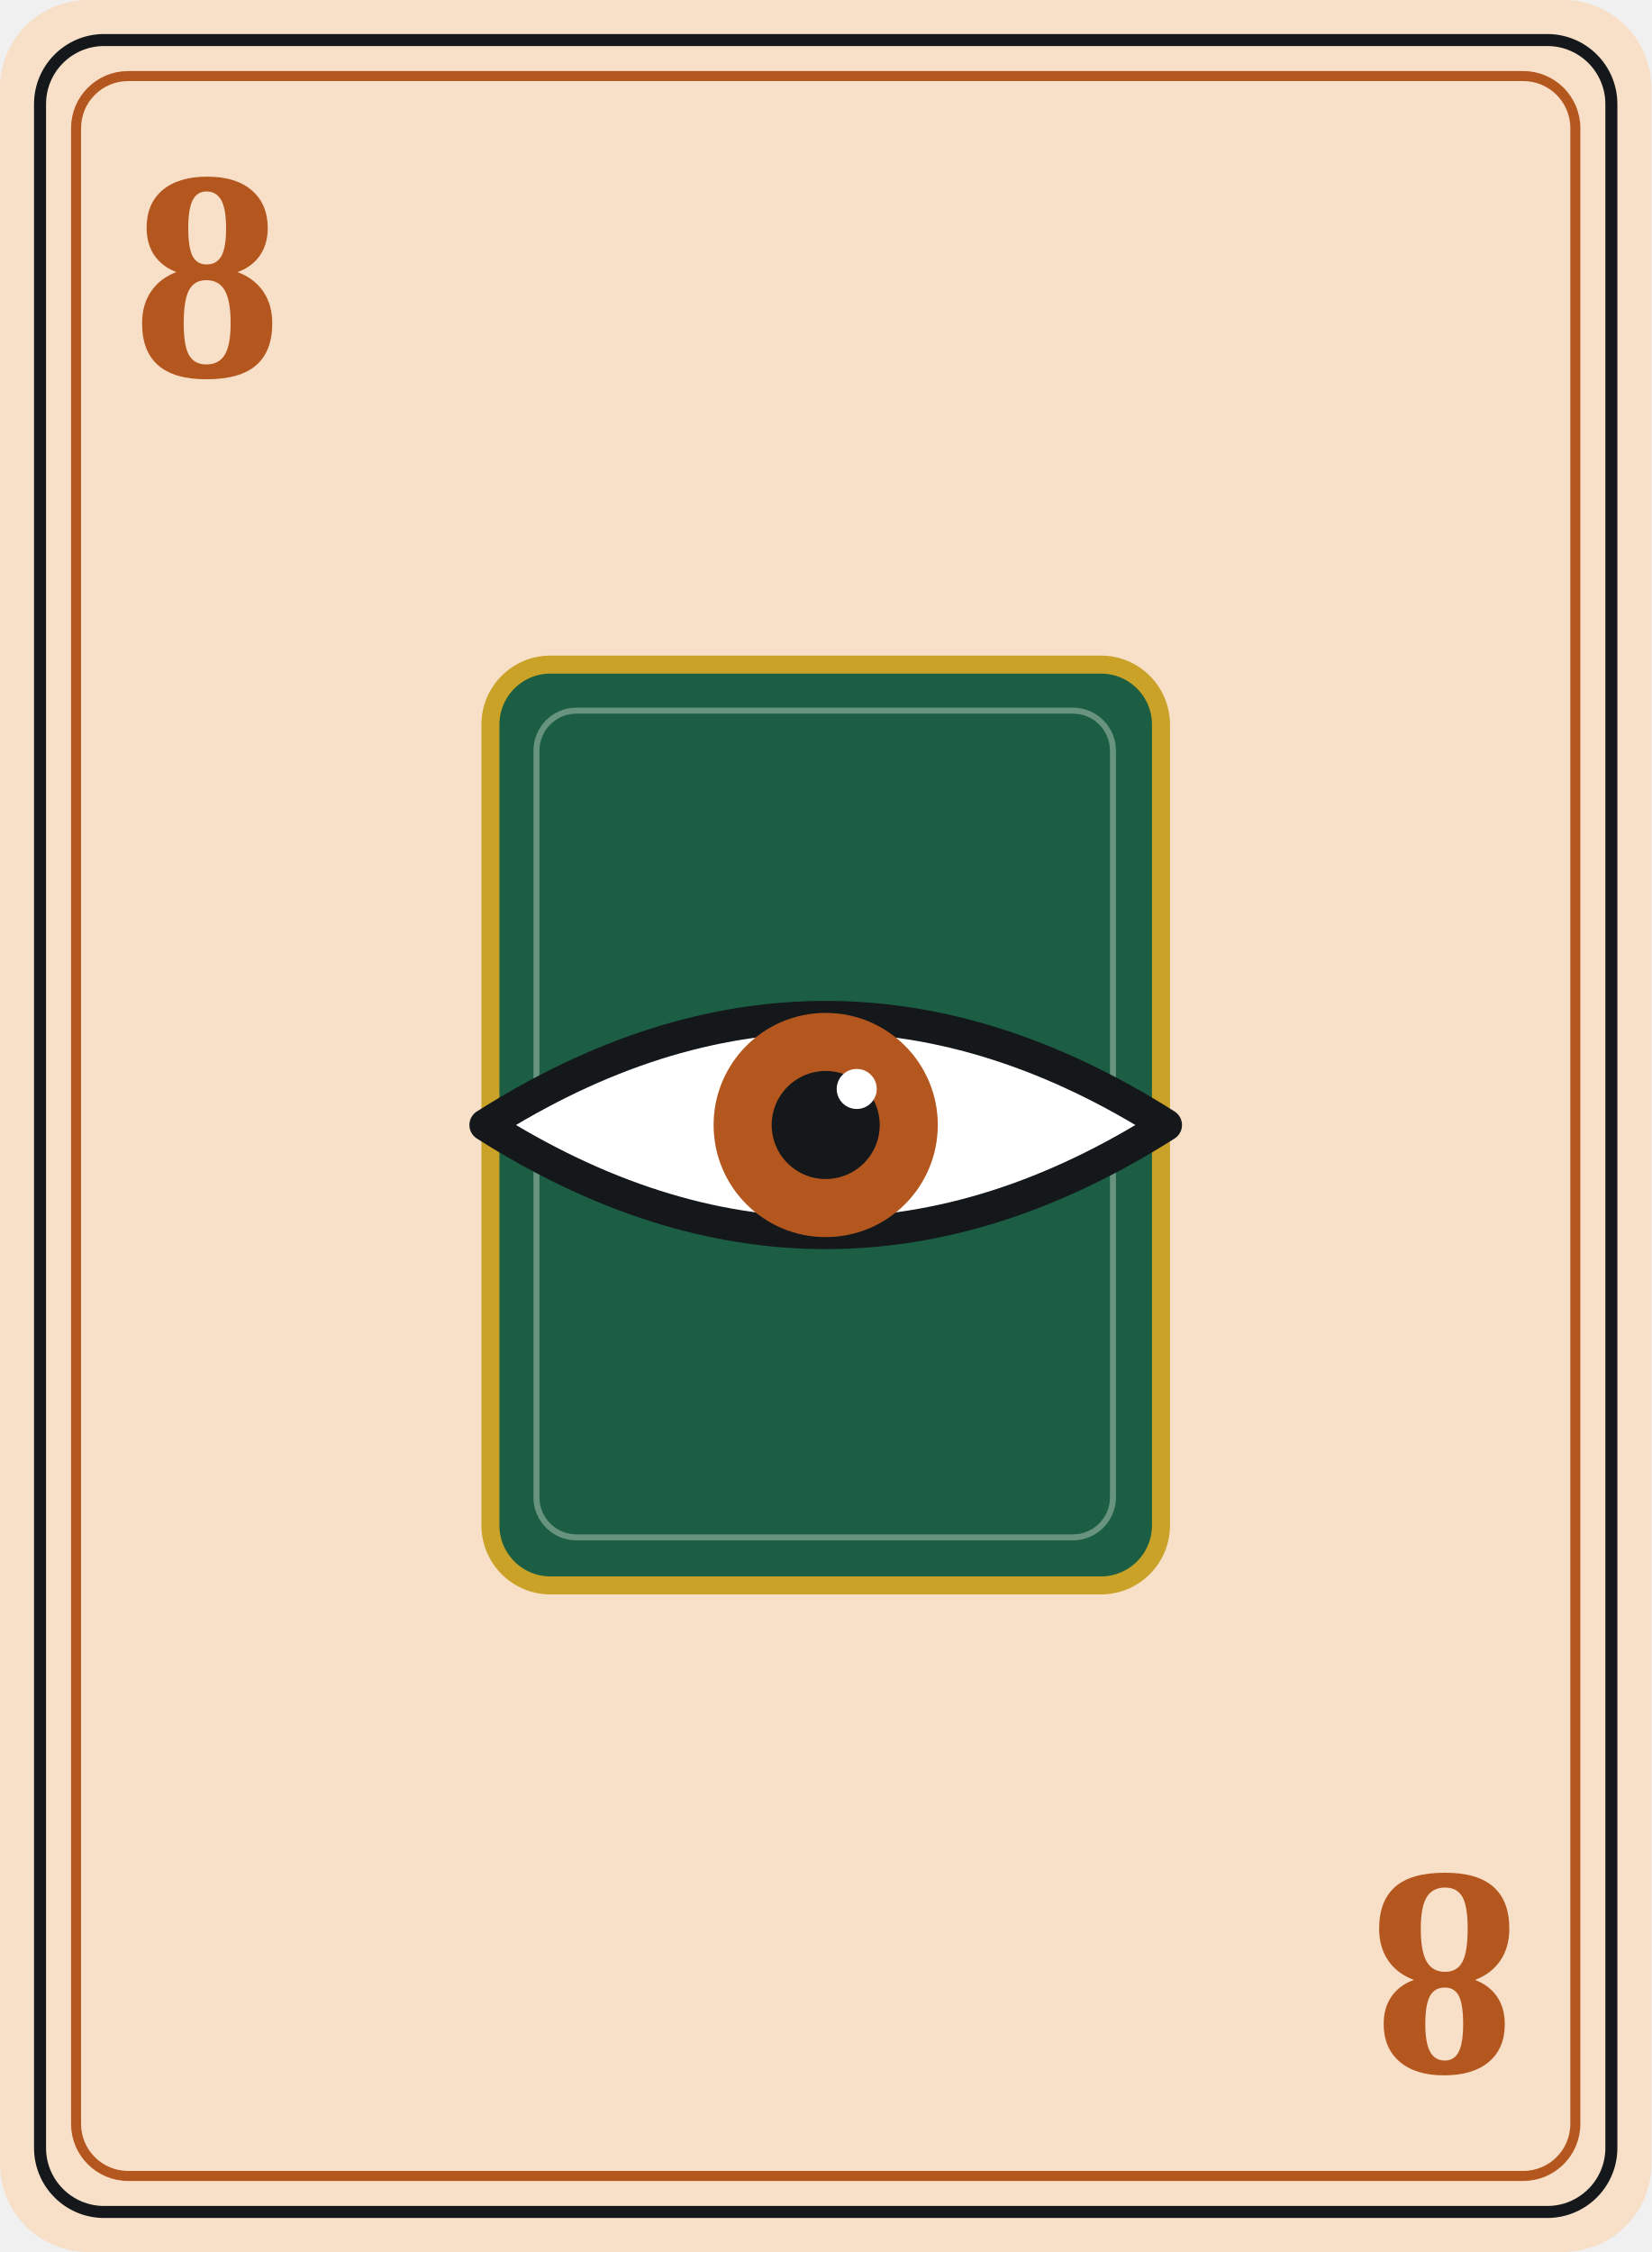
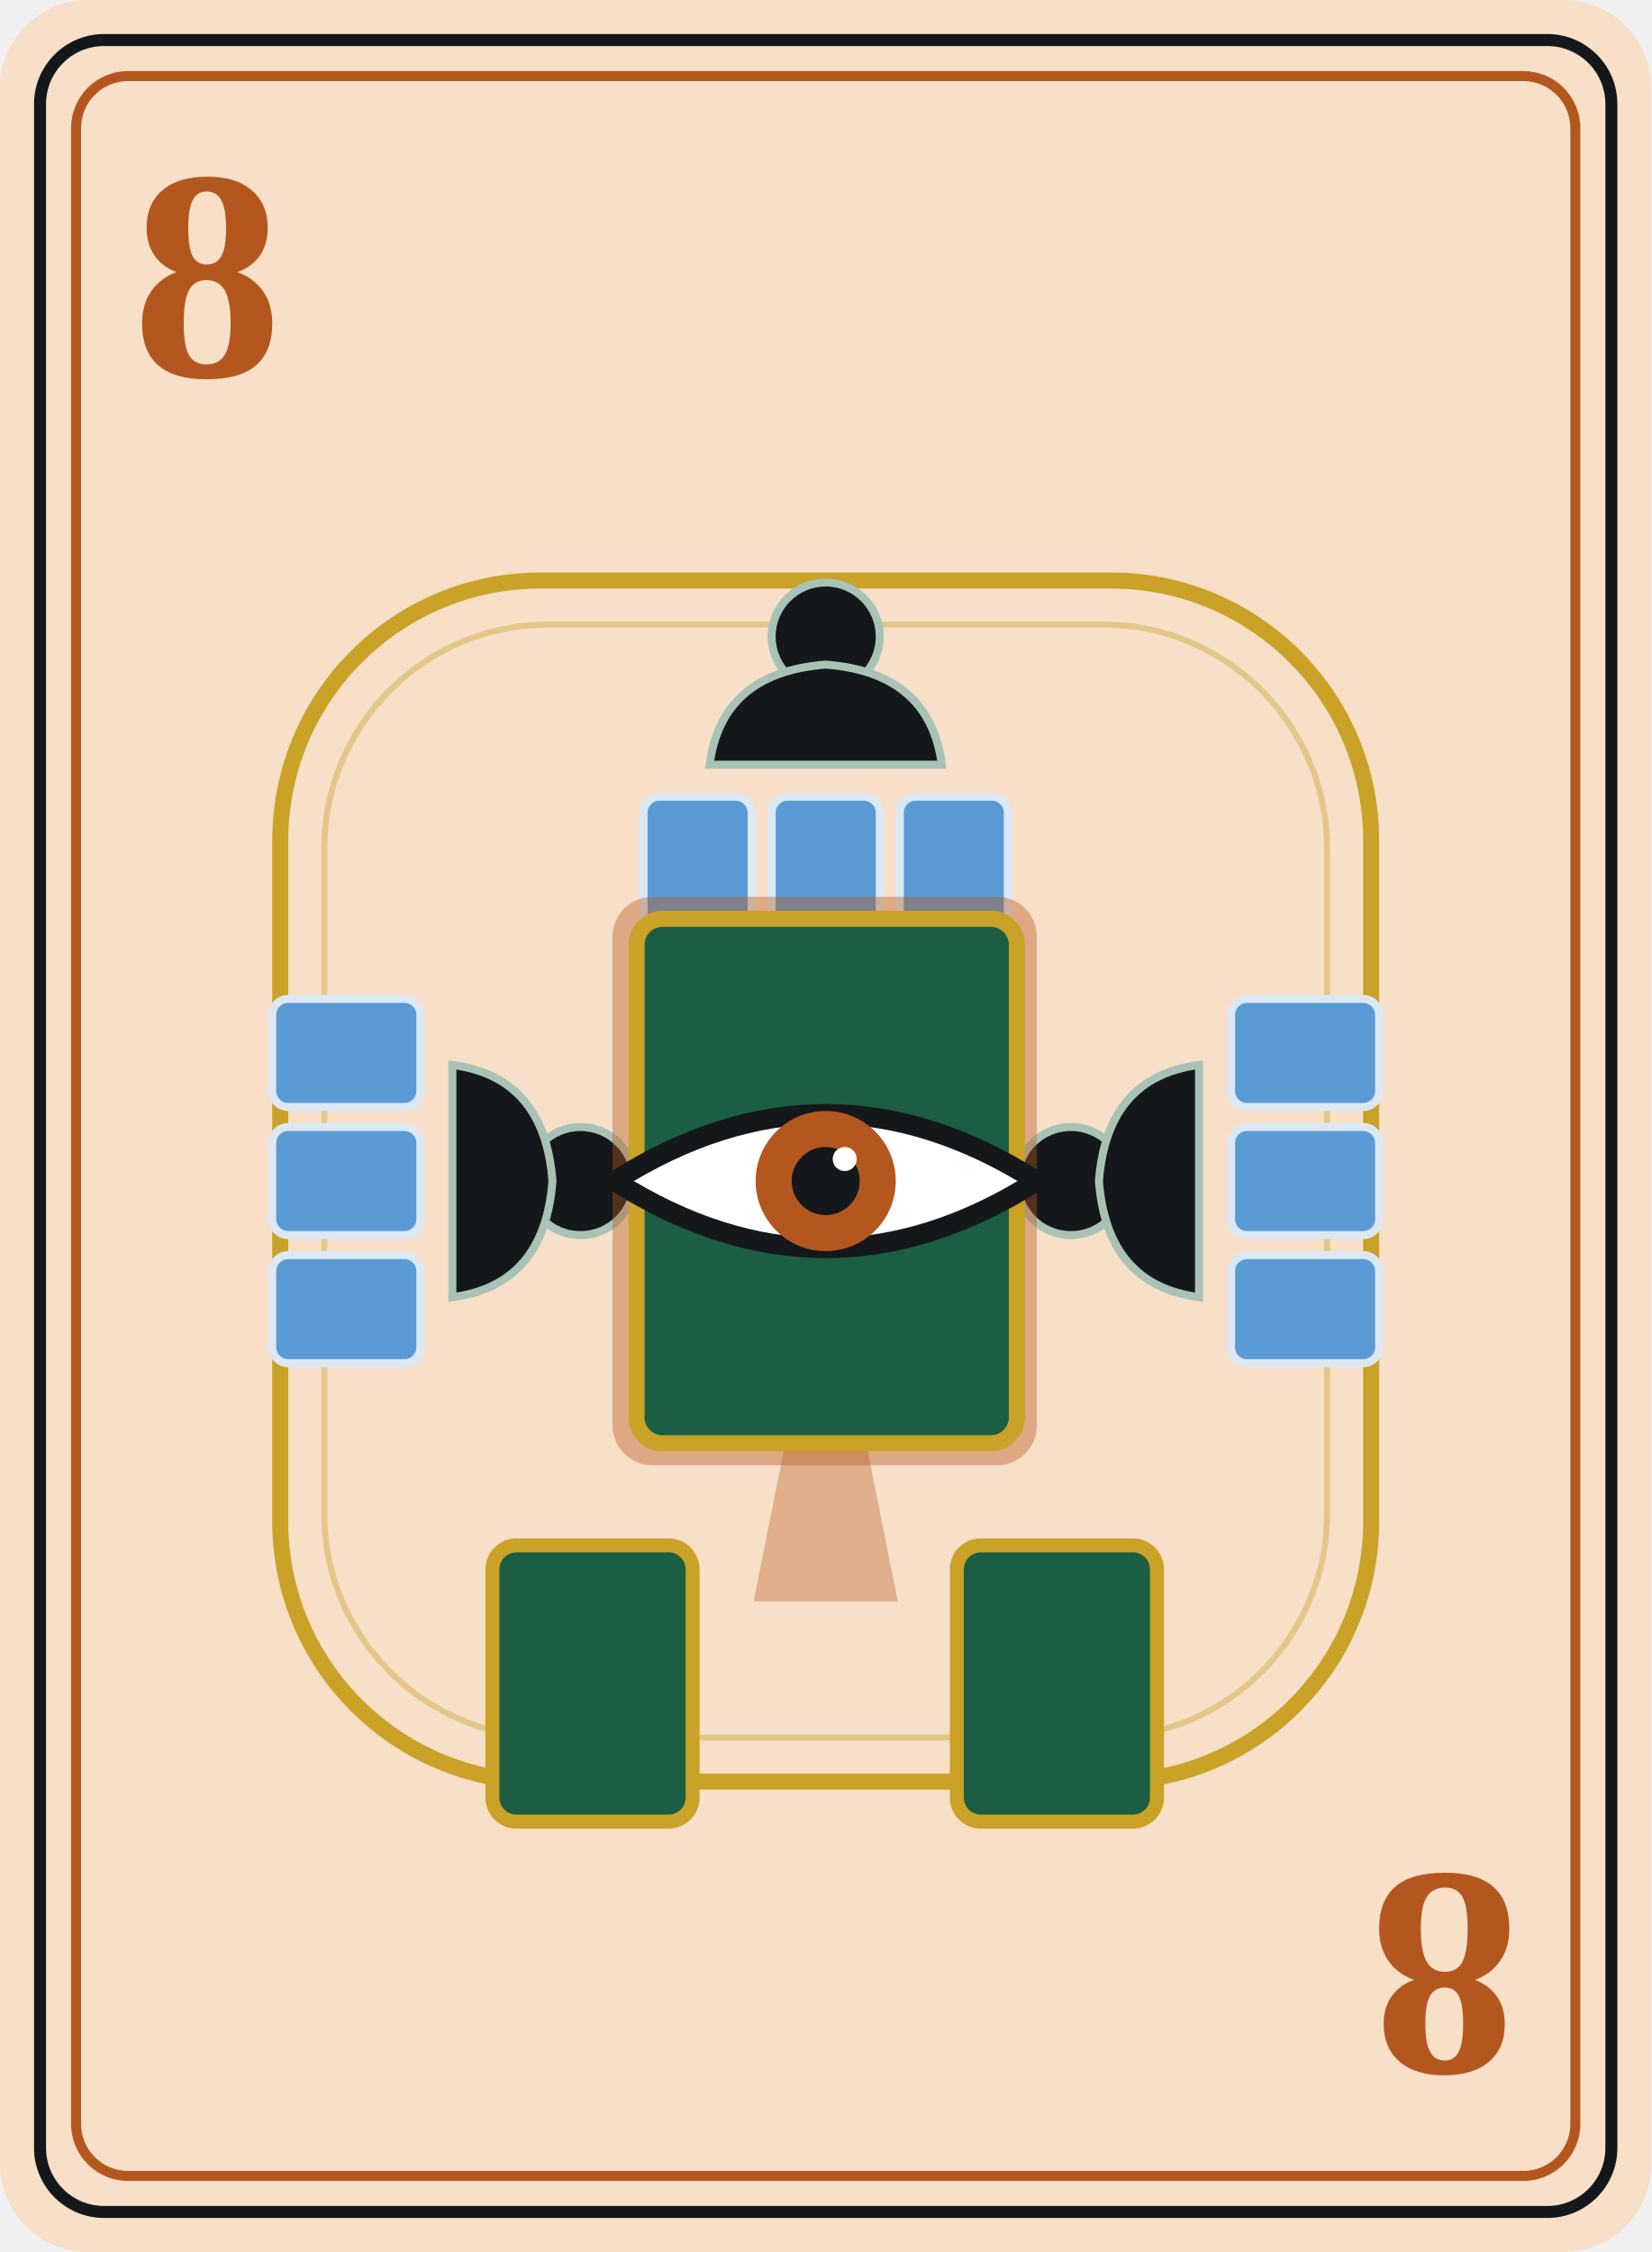
<svg xmlns="http://www.w3.org/2000/svg" viewBox="0 0 825 1125">
  <rect width="825" height="1125" rx="44" fill="#F7DFC8" />
  <rect x="20" y="20" width="785" height="1085" rx="32" fill="none" stroke="#14181B" stroke-width="6" />
  <rect x="38" y="38" width="749" height="1049" rx="26" fill="none" stroke="#B4571E" stroke-width="5" />
  <text x="66" y="188" font-family="Georgia, 'Times New Roman', serif" font-size="150" font-weight="bold" fill="#B4571E">8</text>
  <g transform="rotate(180 412.5 562.5)">
    <text x="66" y="188" font-family="Georgia, 'Times New Roman', serif" font-size="150" font-weight="bold" fill="#B4571E">8</text>
  </g>
-   <rect x="245" y="332" width="335" height="460" rx="30" fill="#1B5E43" stroke="#C9A227" stroke-width="9" />
-   <rect x="268" y="355" width="288" height="413" rx="20" fill="none" stroke="#F7F5EF" stroke-width="3" opacity="0.35" />
-   <path d="M 242.5,562 Q 412.5,454.0 582.5,562 Q 412.5,670.0 242.5,562 Z" fill="#FFFFFF" stroke="#14181B" stroke-width="16" stroke-linejoin="round" />
-   <circle cx="412.5" cy="562" r="56" fill="#B4571E" />
-   <circle cx="412.5" cy="562" r="27" fill="#14181B" />
-   <circle cx="428" cy="544" r="10" fill="#FFFFFF" />
+   <rect x="140" y="290" width="545" height="600" rx="130" fill="none" stroke="#C9A227" stroke-width="8" />
+   <rect x="162" y="312" width="501" height="556" rx="112" fill="none" stroke="#C9A227" stroke-width="3" opacity="0.4" />
+   <g transform="translate(412.5 384) rotate(0.0)">
+     <circle cx="0" cy="-66" r="27" fill="#14181B" stroke="#A8C2B5" stroke-width="4" />
+     <path d="M -58,-2 Q -52,-48 0,-52 Q 52,-48 58,-2 Z" fill="#14181B" stroke="#A8C2B5" stroke-width="4" />
+     <rect x="-91" y="14" width="54" height="74" rx="8" fill="#5B9BD5" stroke="#DCE9F5" stroke-width="4" />
+     <rect x="-27" y="14" width="54" height="74" rx="8" fill="#5B9BD5" stroke="#DCE9F5" stroke-width="4" />
+     <rect x="37" y="14" width="54" height="74" rx="8" fill="#5B9BD5" stroke="#DCE9F5" stroke-width="4" />
+   </g>
+   <g transform="translate(224 590) rotate(90)">
+     <circle cx="0" cy="-66" r="27" fill="#14181B" stroke="#A8C2B5" stroke-width="4" />
+     <path d="M -58,-2 Q -52,-48 0,-52 Q 52,-48 58,-2 Z" fill="#14181B" stroke="#A8C2B5" stroke-width="4" />
+     <rect x="-91" y="14" width="54" height="74" rx="8" fill="#5B9BD5" stroke="#DCE9F5" stroke-width="4" />
+     <rect x="-27" y="14" width="54" height="74" rx="8" fill="#5B9BD5" stroke="#DCE9F5" stroke-width="4" />
+     <rect x="37" y="14" width="54" height="74" rx="8" fill="#5B9BD5" stroke="#DCE9F5" stroke-width="4" />
+   </g>
+   <g transform="translate(601 590) rotate(-90)">
+     <circle cx="0" cy="-66" r="27" fill="#14181B" stroke="#A8C2B5" stroke-width="4" />
+     <path d="M -58,-2 Q -52,-48 0,-52 Q 52,-48 58,-2 Z" fill="#14181B" stroke="#A8C2B5" stroke-width="4" />
+     <rect x="-91" y="14" width="54" height="74" rx="8" fill="#5B9BD5" stroke="#DCE9F5" stroke-width="4" />
+     <rect x="-27" y="14" width="54" height="74" rx="8" fill="#5B9BD5" stroke="#DCE9F5" stroke-width="4" />
+     <rect x="37" y="14" width="54" height="74" rx="8" fill="#5B9BD5" stroke="#DCE9F5" stroke-width="4" />
+   </g>
+   <rect x="246" y="772" width="100" height="138" rx="12" fill="#1B5E43" stroke="#C9A227" stroke-width="7" />
+   <rect x="478" y="772" width="100" height="138" rx="12" fill="#1B5E43" stroke="#C9A227" stroke-width="7" />
+   <polygon points="376.5,800 448.5,800 424.5,680 400.5,680" fill="#B4571E" opacity="0.35" />
+   <rect x="306" y="448" width="212" height="284" rx="20" fill="#B4571E" opacity="0.4" />
+   <rect x="318" y="459" width="190" height="262" rx="13" fill="#1B5E43" stroke="#C9A227" stroke-width="8" />
+   <path d="M 307.1,590 Q 412.5,523.04 517.9,590 Q 412.5,656.96 307.1,590 Z" fill="#FFFFFF" stroke="#14181B" stroke-width="10" stroke-linejoin="round" />
+   <circle cx="412.5" cy="590" r="35" fill="#B4571E" />
+   <circle cx="412.5" cy="590" r="17" fill="#14181B" />
+   <circle cx="422" cy="579" r="6" fill="#FFFFFF" />
</svg>
